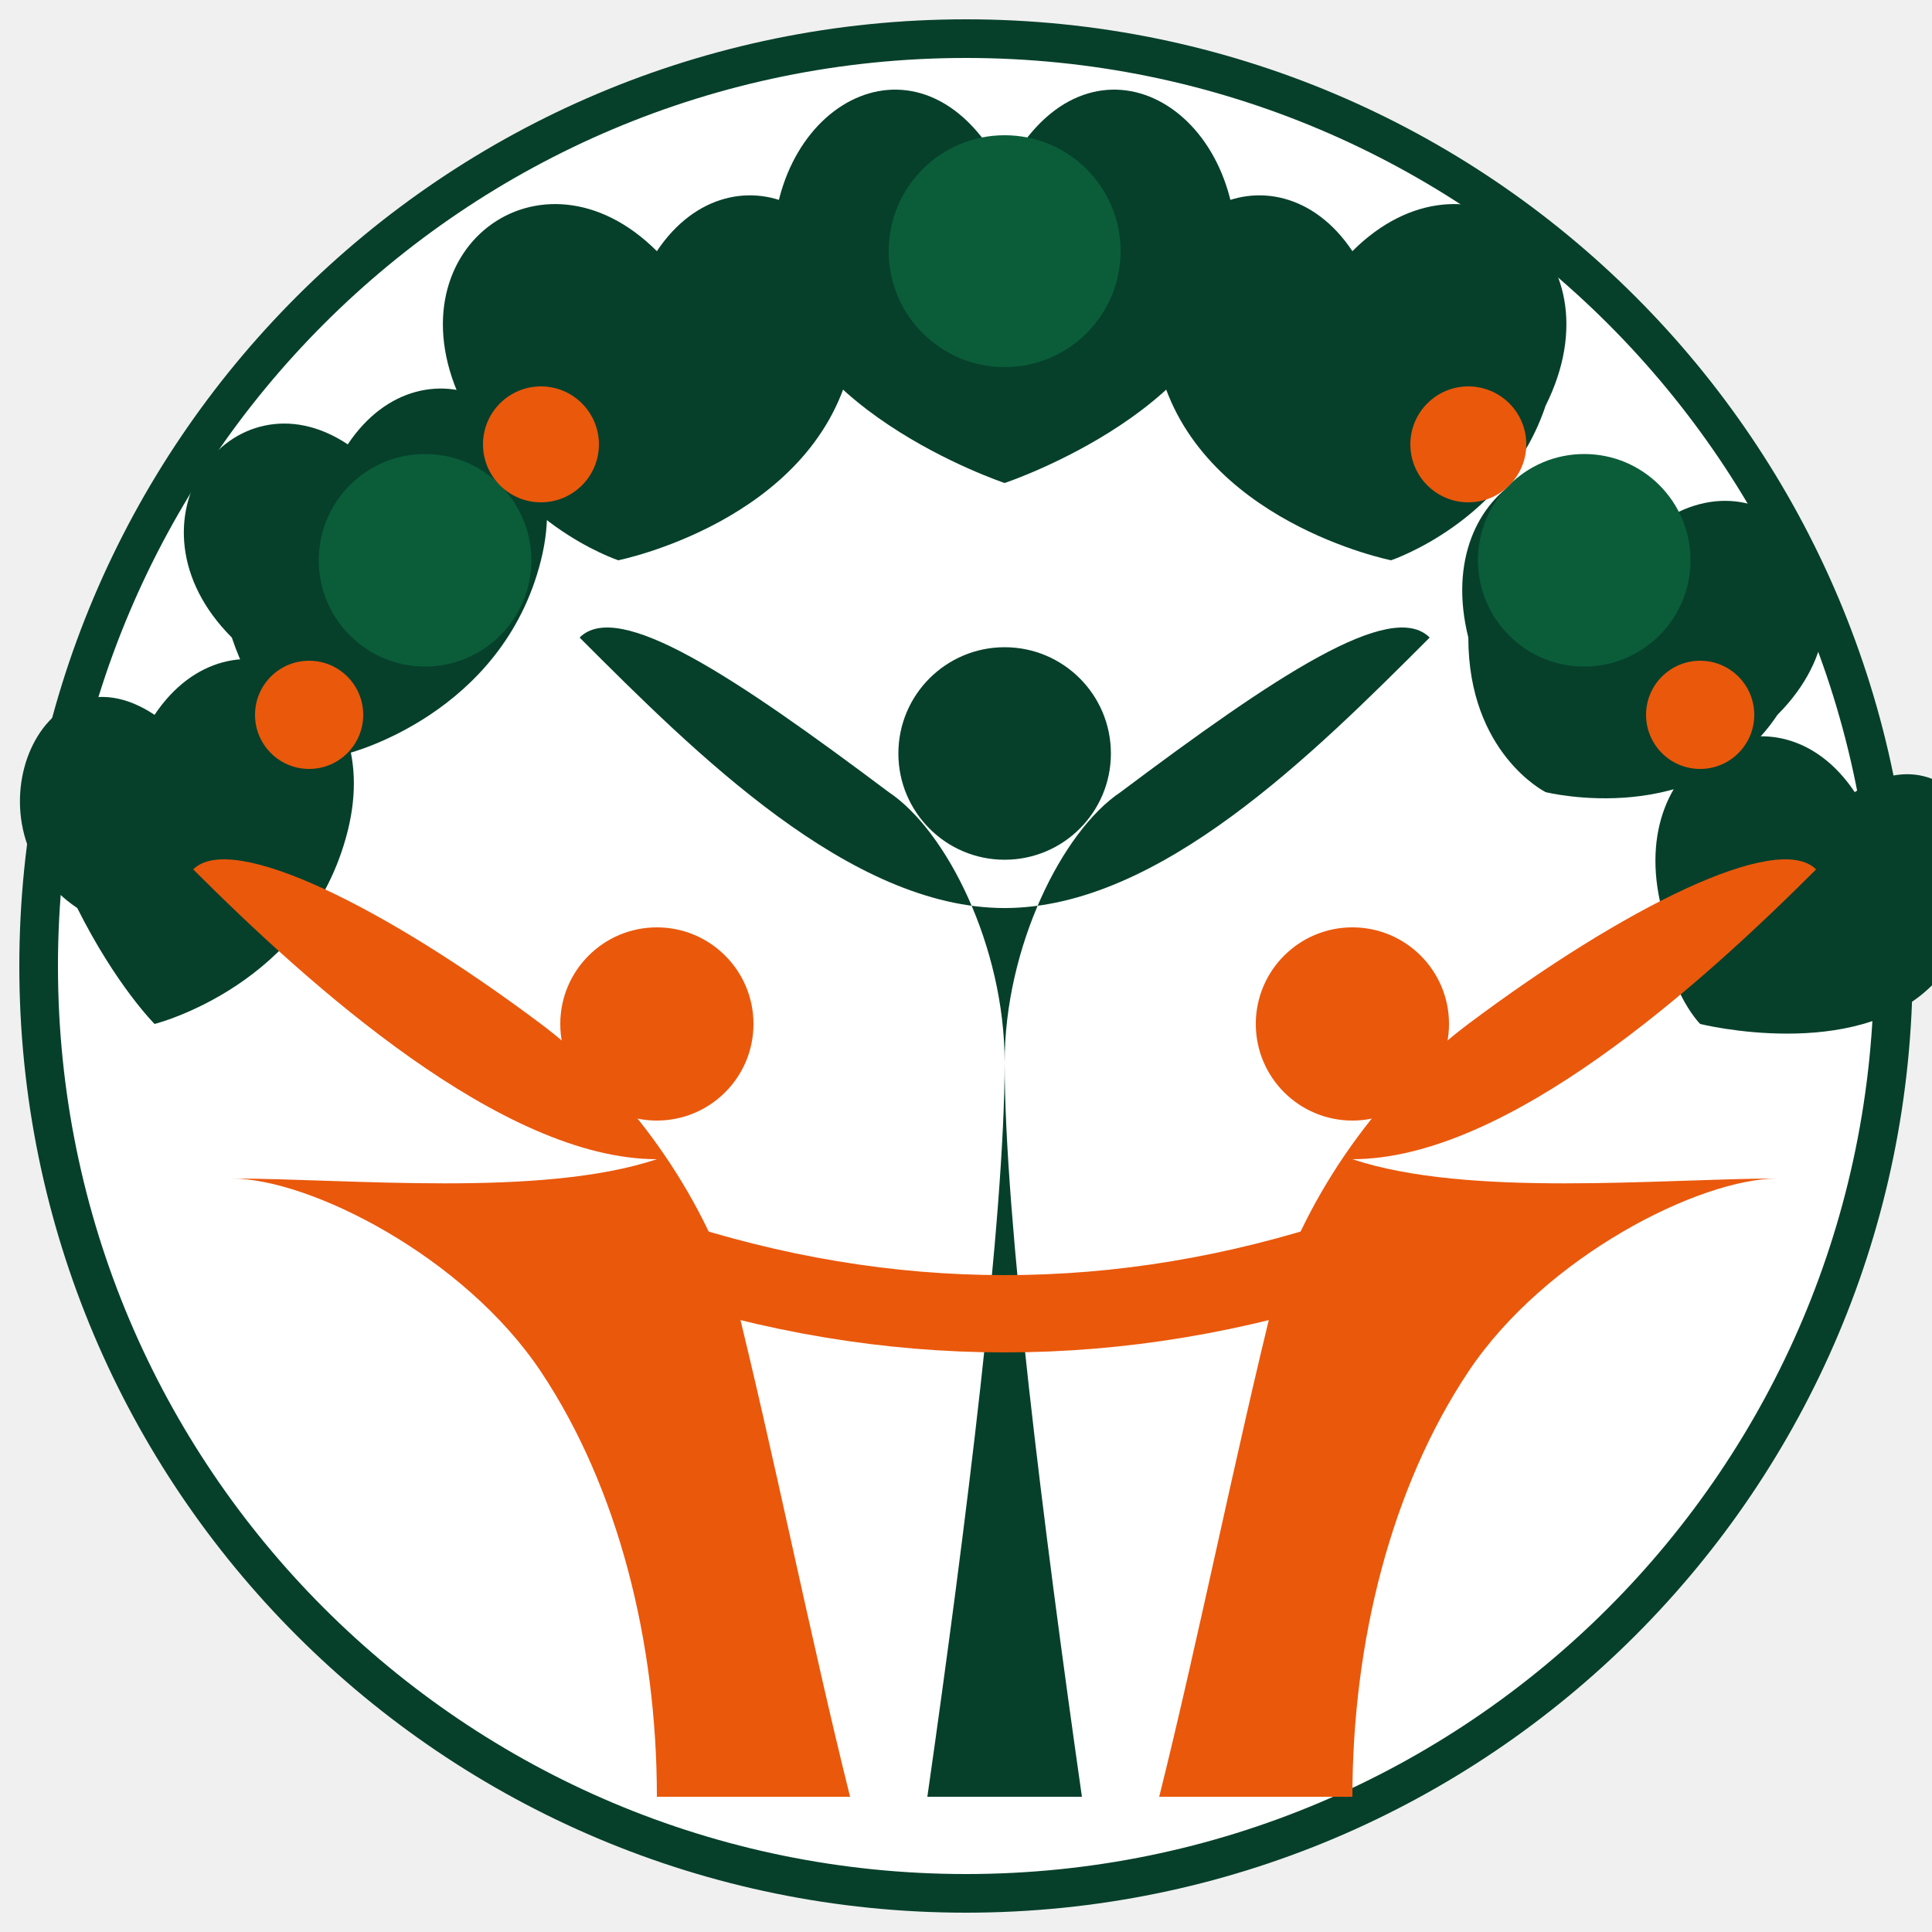
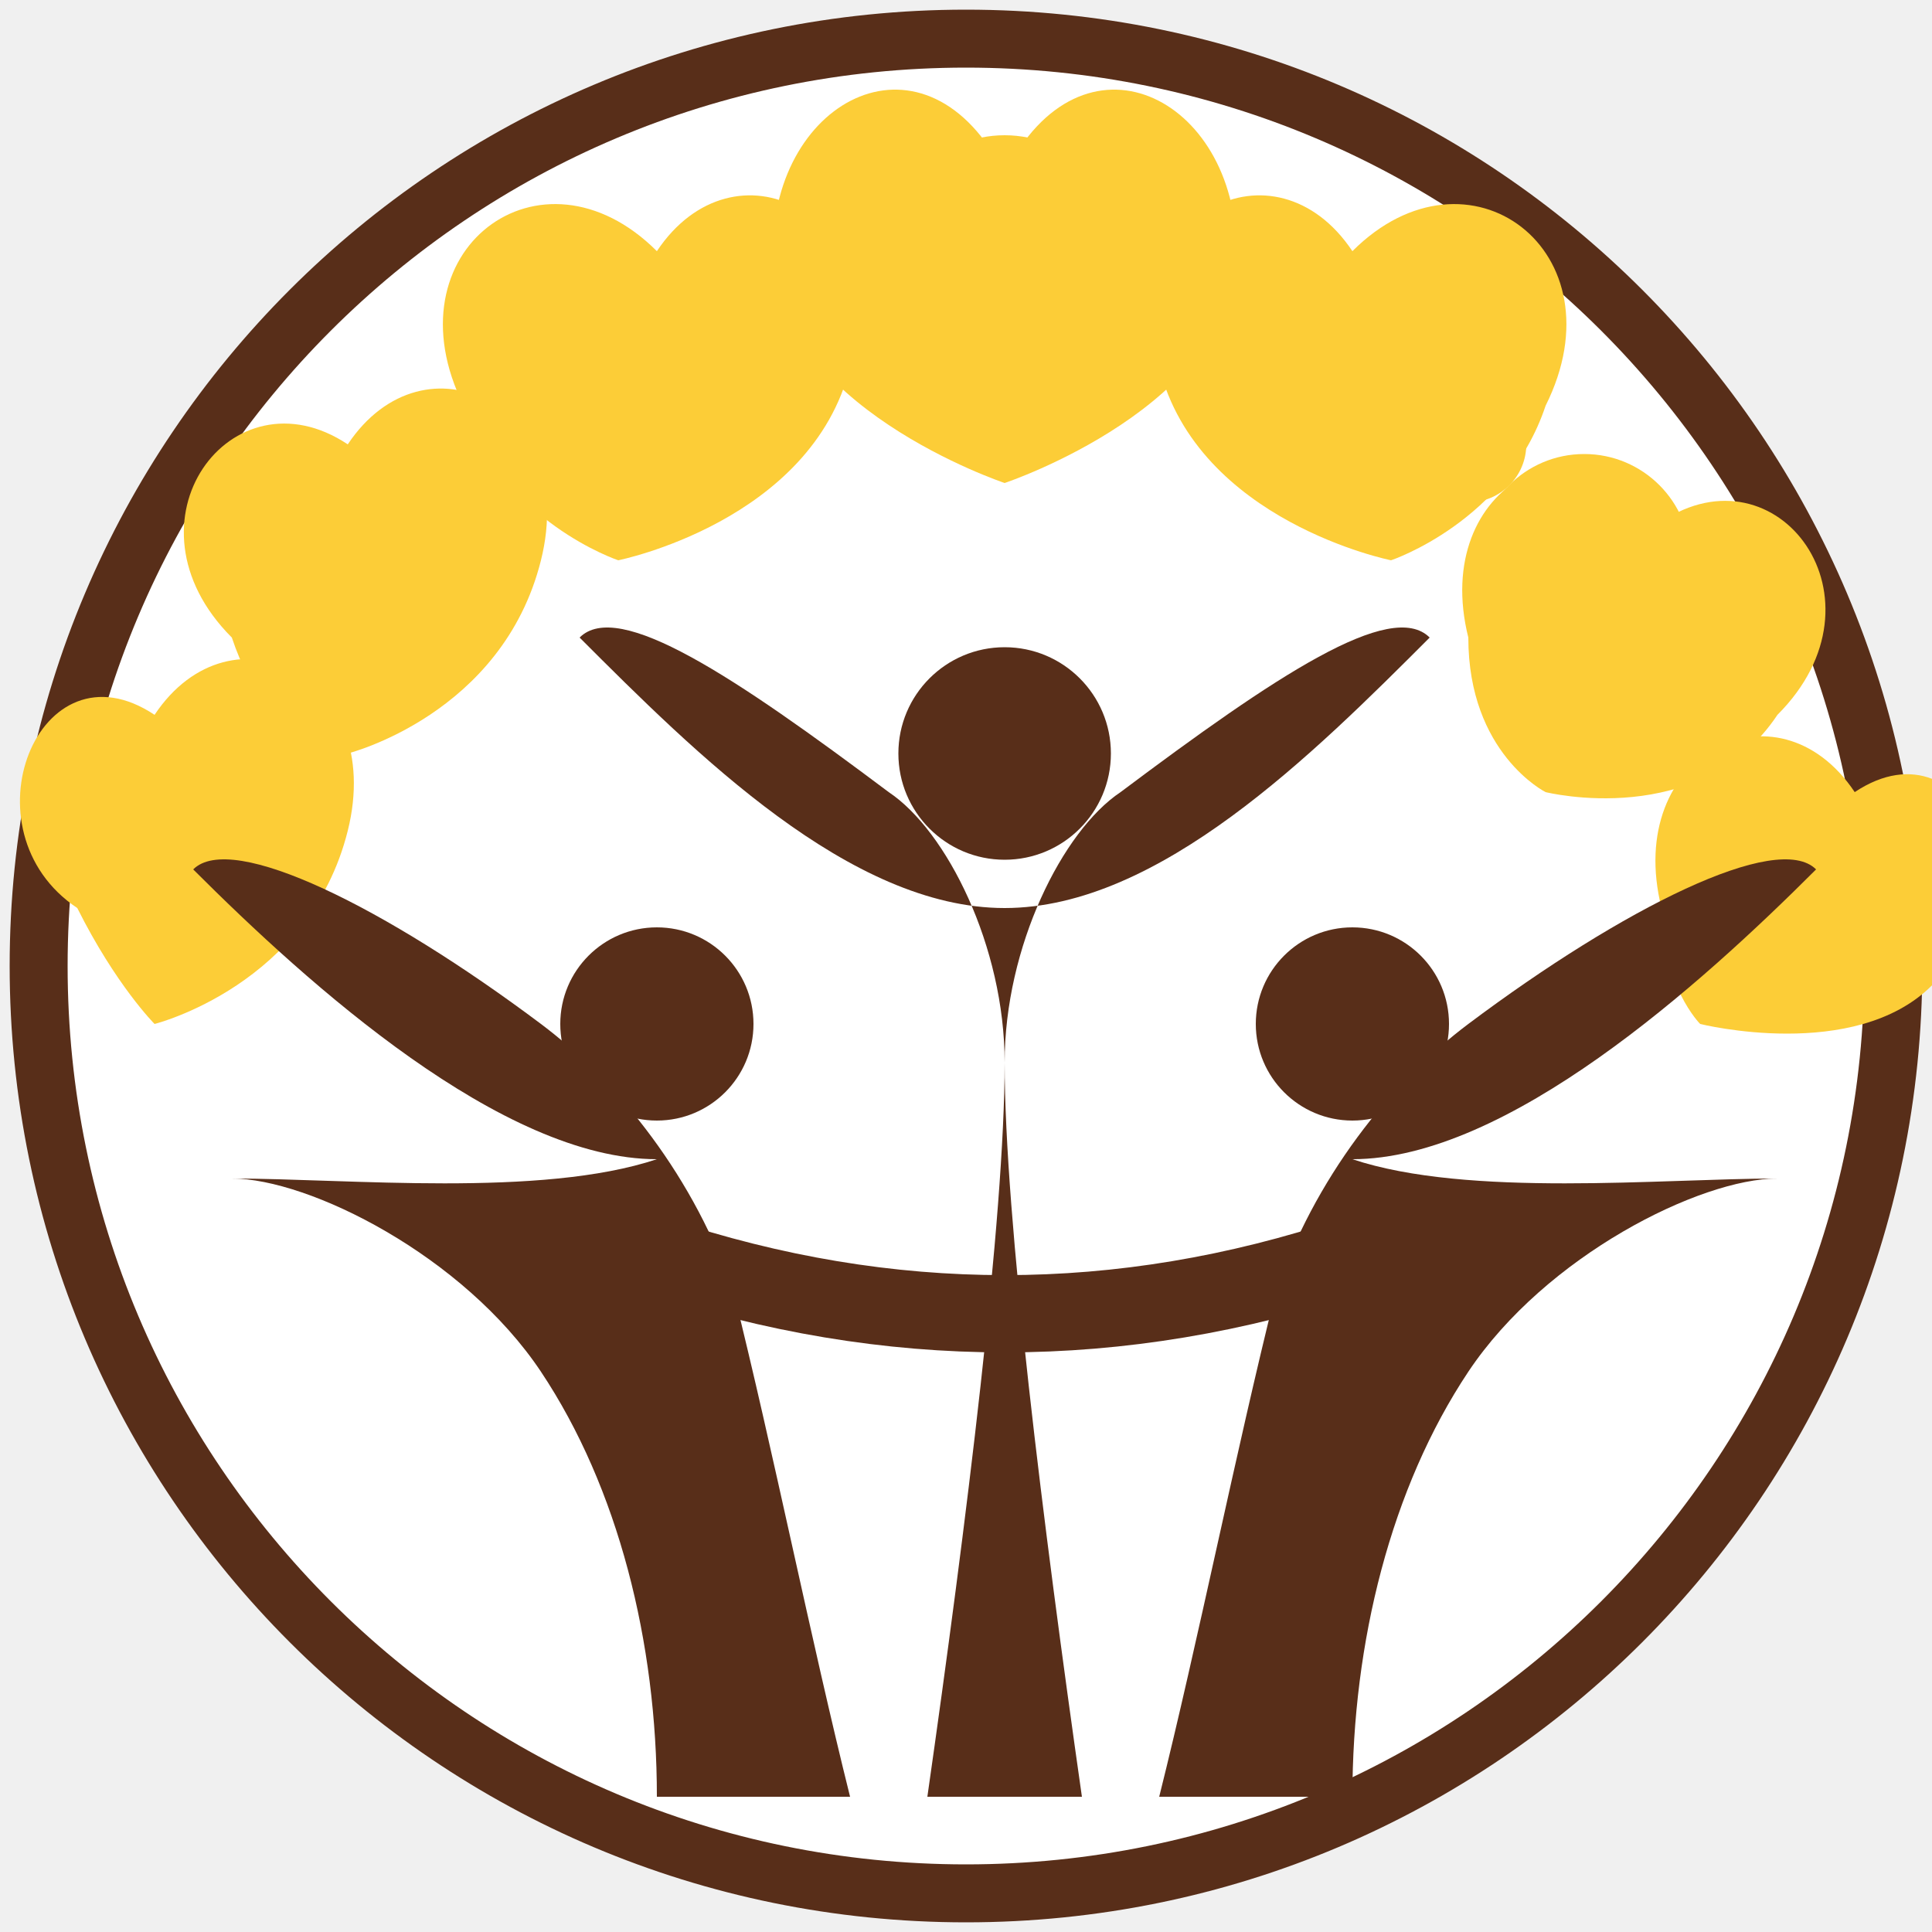
<svg xmlns="http://www.w3.org/2000/svg" viewBox="0 0 100 100" width="100%" height="100%">
-   <circle cx="50" cy="50" r="48" fill="#FFFFFF" stroke="#06402B" stroke-width="2" />
+   <circle cx="50" cy="50" r="48" fill="#FFFFFF" stroke="#582E19" stroke-width="3" />
  <g transform="translate(-10, -5)">
-     <path d="M50 18 C50 10, 58 6, 62 14 C66 6, 74 10, 74 18 C74 26, 62 30, 62 30 C62 30, 50 26, 50 18 Z" fill="#06402B" />
-     <path d="M34 26 C30 18, 38 12, 44 18 C48 12, 56 16, 54 24 C52 32, 42 34, 42 34 C42 34, 36 32, 34 26 Z" fill="#06402B" />
-     <path d="M70 24 C68 16, 76 12, 80 18 C86 12, 94 18, 90 26 C88 32, 82 34, 82 34 C82 34, 72 32, 70 24 Z" fill="#06402B" />
-     <path d="M22 38 C16 32, 22 24, 28 28 C32 22, 40 26, 38 34 C36 42, 28 44, 28 44 C28 44, 24 44, 22 38 Z" fill="#06402B" />
-     <path d="M14 52 C8 48, 12 38, 18 42 C22 36, 30 40, 28 48 C26 56, 18 58, 18 58 C18 58, 16 56, 14 52 Z" fill="#06402B" />
-     <path d="M86 38 C84 30, 92 26, 96 32 C102 28, 108 36, 102 42 C98 48, 90 46, 90 46 C90 46, 86 44, 86 38 Z" fill="#06402B" />
-     <path d="M96 52 C94 44, 102 40, 106 46 C112 42, 116 52, 110 56 C106 60, 98 58, 98 58 C98 58, 96 56, 96 52 Z" fill="#06402B" />
-     <circle cx="48" cy="22" r="5" fill="#06402B" />
-     <circle cx="62" cy="18" r="6" fill="#0B5D3A" />
-     <circle cx="76" cy="22" r="5" fill="#06402B" />
-     <circle cx="32" cy="34" r="5.5" fill="#0B5D3A" />
-     <circle cx="92" cy="34" r="5.5" fill="#0B5D3A" />
-     <circle cx="38" cy="28" r="3" fill="#EA580C" />
-     <circle cx="86" cy="28" r="3" fill="#EA580C" />
-     <circle cx="26" cy="42" r="2.8" fill="#EA580C" />
-     <circle cx="98" cy="42" r="2.8" fill="#EA580C" />
-     <circle cx="62" cy="44" r="5.5" fill="#06402B" />
-     <path d="M62 52 C54 52, 46 44, 40 38 C42 36, 48 40, 56 46 C59 48, 62 54, 62 60 C62 68, 60 84, 58 98 C62 98, 66 98, 66 98 C64 84, 62 68, 62 60 C62 54, 65 48, 68 46 C76 40, 82 36, 84 38 C78 44, 70 52, 62 52 Z" fill="#06402B" />
-     <circle cx="44" cy="58" r="5" fill="#EA580C" />
-     <path d="M44 65 C36 65, 26 56, 20 50 C22 48, 30 52, 38 58 C42 61, 46 66, 48 72 C50 80, 52 90, 54 98 C50 98, 46 98, 44 98 C44 90, 42 82, 38 76 C34 70, 26 66, 22 66 C28 66, 38 67, 44 65 Z" fill="#EA580C" />
-     <circle cx="80" cy="58" r="5" fill="#EA580C" />
-     <path d="M80 65 C88 65, 98 56, 104 50 C102 48, 94 52, 86 58 C82 61, 78 66, 76 72 C74 80, 72 90, 70 98 C74 98, 78 98, 80 98 C80 90, 82 82, 86 76 C90 70, 98 66, 102 66 C96 66, 86 67, 80 65 Z" fill="#EA580C" />
-     <path d="M44 70 Q62 76 80 70" stroke="#EA580C" stroke-width="4" stroke-linecap="round" fill="none" />
+     <path d="M50 18 C50 10, 58 6, 62 14 C66 6, 74 10, 74 18 C74 26, 62 30, 62 30 C62 30, 50 26, 50 18 Z" fill="#FCCD37" />
+     <path d="M34 26 C30 18, 38 12, 44 18 C48 12, 56 16, 54 24 C52 32, 42 34, 42 34 C42 34, 36 32, 34 26 Z" fill="#FCCD37" />
+     <path d="M70 24 C68 16, 76 12, 80 18 C86 12, 94 18, 90 26 C88 32, 82 34, 82 34 C82 34, 72 32, 70 24 Z" fill="#FCCD37" />
+     <path d="M22 38 C16 32, 22 24, 28 28 C32 22, 40 26, 38 34 C36 42, 28 44, 28 44 C28 44, 24 44, 22 38 Z" fill="#FCCD37" />
+     <path d="M14 52 C8 48, 12 38, 18 42 C22 36, 30 40, 28 48 C26 56, 18 58, 18 58 C18 58, 16 56, 14 52 Z" fill="#FCCD37" />
+     <path d="M86 38 C84 30, 92 26, 96 32 C102 28, 108 36, 102 42 C98 48, 90 46, 90 46 C90 46, 86 44, 86 38 Z" fill="#FCCD37" />
+     <path d="M96 52 C94 44, 102 40, 106 46 C112 42, 116 52, 110 56 C106 60, 98 58, 98 58 C98 58, 96 56, 96 52 Z" fill="#FCCD37" />
+     <circle cx="48" cy="22" r="5" fill="#FCCD37" />
+     <circle cx="62" cy="18" r="6" fill="#FCCD37" />
+     <circle cx="76" cy="22" r="5" fill="#FCCD37" />
+     <circle cx="32" cy="34" r="5.5" fill="#FCCD37" />
+     <circle cx="92" cy="34" r="5.5" fill="#FCCD37" />
+     <circle cx="38" cy="28" r="3" fill="#FCCD37" />
+     <circle cx="86" cy="28" r="3" fill="#FCCD37" />
+     <circle cx="26" cy="42" r="2.8" fill="#FCCD37" />
+     <circle cx="98" cy="42" r="2.8" fill="#FCCD37" />
+     <circle cx="62" cy="44" r="5.5" fill="#582E19" />
+     <path d="M62 52 C54 52, 46 44, 40 38 C42 36, 48 40, 56 46 C59 48, 62 54, 62 60 C62 68, 60 84, 58 98 C62 98, 66 98, 66 98 C64 84, 62 68, 62 60 C62 54, 65 48, 68 46 C76 40, 82 36, 84 38 C78 44, 70 52, 62 52 Z" fill="#582E19" />
+     <circle cx="44" cy="58" r="5" fill="#582E19" />
+     <path d="M44 65 C36 65, 26 56, 20 50 C22 48, 30 52, 38 58 C42 61, 46 66, 48 72 C50 80, 52 90, 54 98 C50 98, 46 98, 44 98 C44 90, 42 82, 38 76 C34 70, 26 66, 22 66 C28 66, 38 67, 44 65 Z" fill="#582E19" />
+     <circle cx="80" cy="58" r="5" fill="#582E19" />
+     <path d="M80 65 C88 65, 98 56, 104 50 C102 48, 94 52, 86 58 C82 61, 78 66, 76 72 C74 80, 72 90, 70 98 C74 98, 78 98, 80 98 C80 90, 82 82, 86 76 C90 70, 98 66, 102 66 C96 66, 86 67, 80 65 Z" fill="#582E19" />
+     <path d="M44 70 Q62 76 80 70" stroke="#582E19" stroke-width="4" stroke-linecap="round" fill="none" />
  </g>
</svg>
